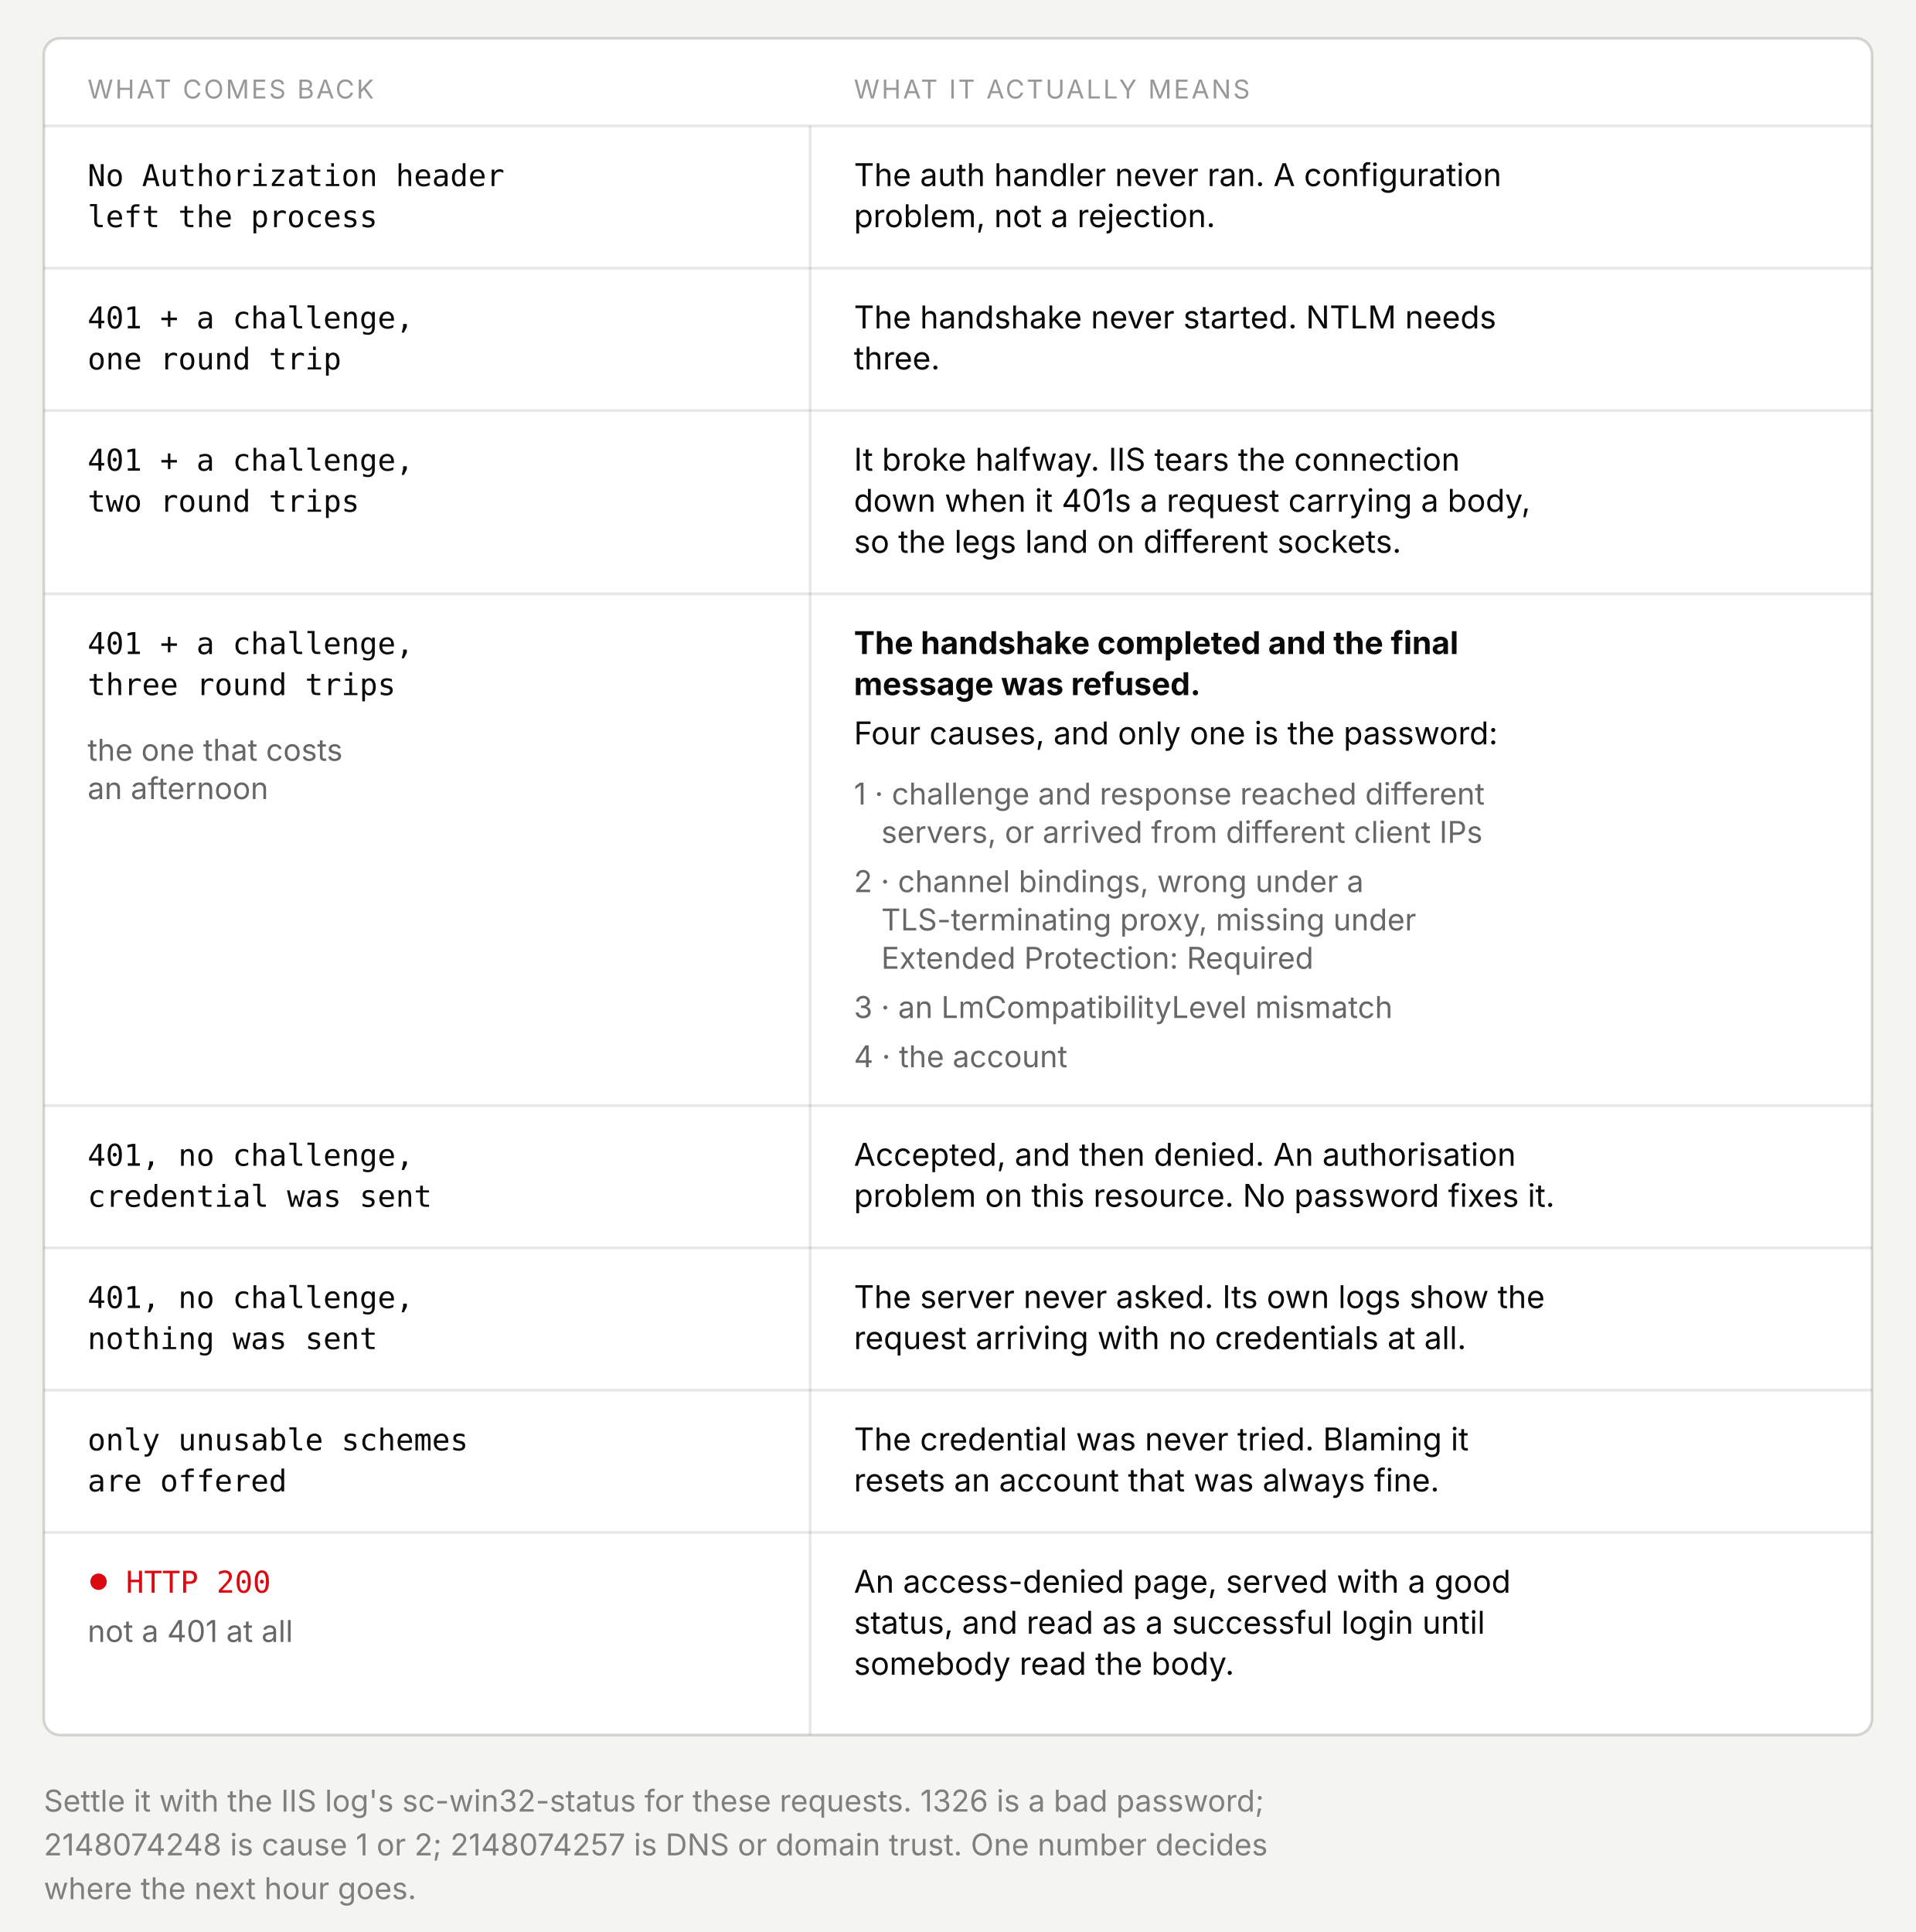
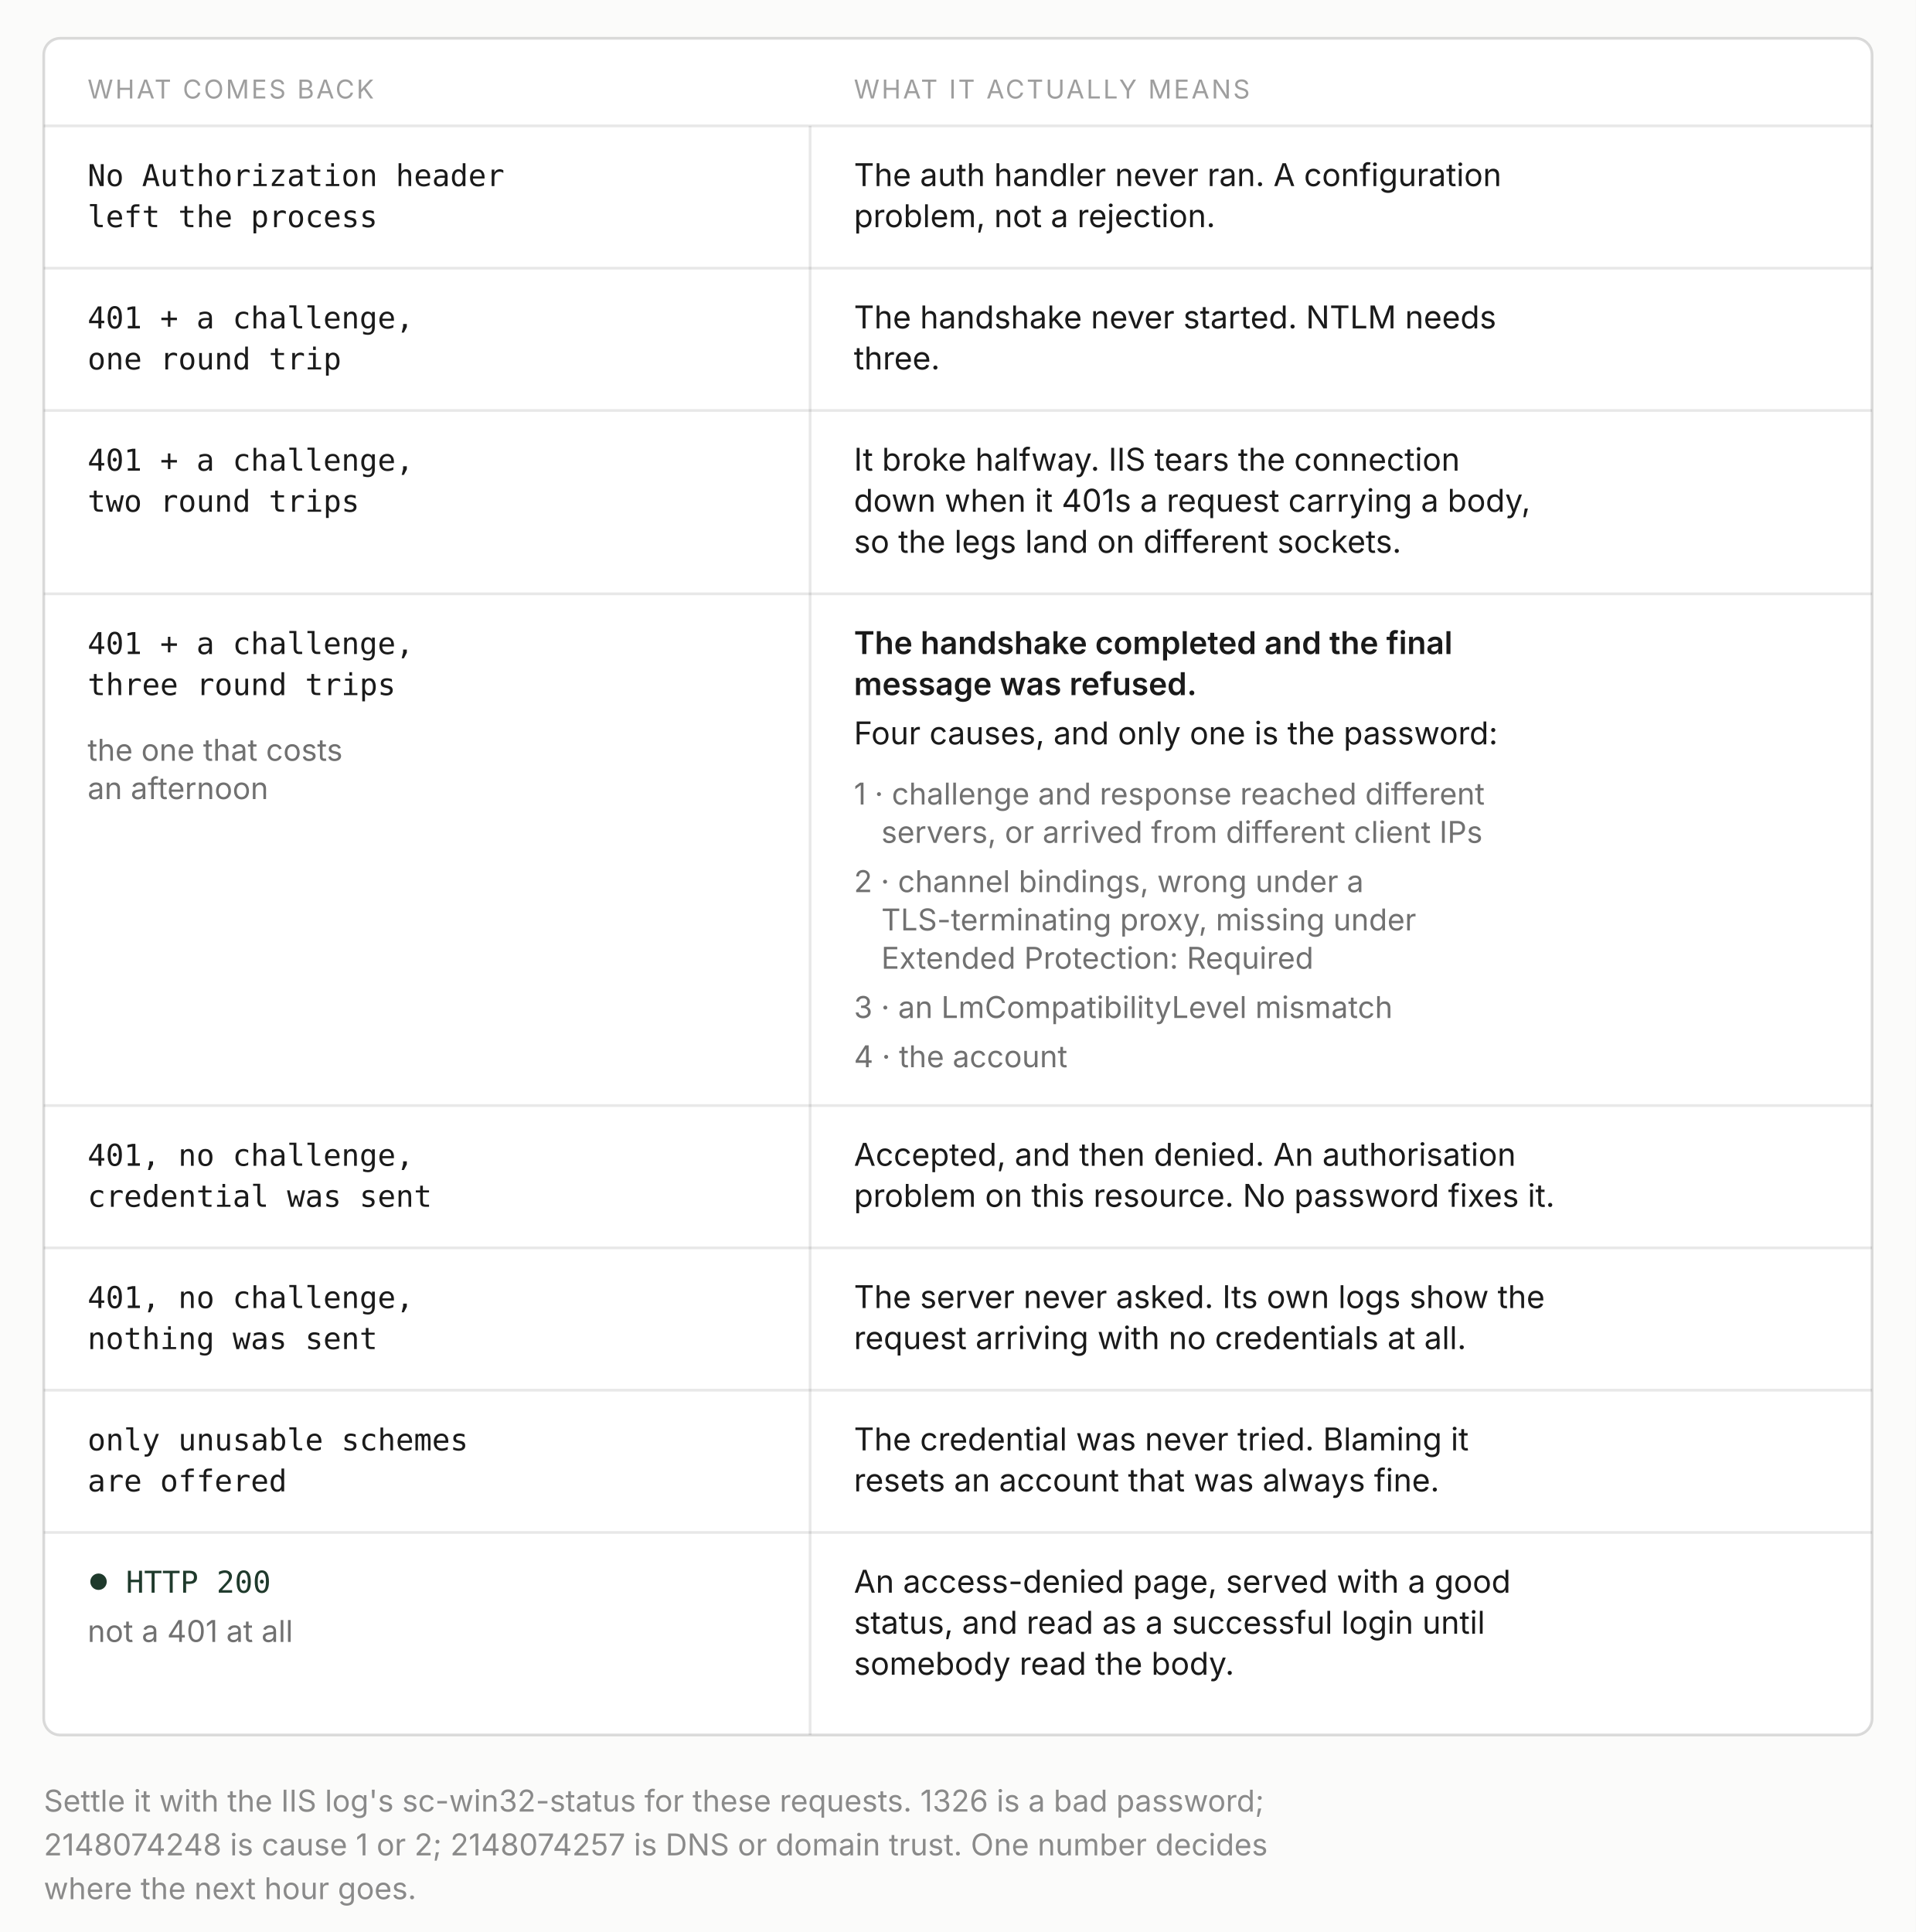
<svg xmlns="http://www.w3.org/2000/svg" viewBox="0 0 700 706" width="700" height="706" role="img">
  <style>
-     .bg  { fill: #f4f4f1; }
-     .card{ fill: #ffffff; stroke: rgb(10 10 10 / 0.16); stroke-width: 1; }
-     .rule{ stroke: rgb(10 10 10 / 0.1); stroke-width: 1; }
-     .vr  { stroke: rgb(10 10 10 / 0.1); stroke-width: 1; }
-     .t   { font-family: ui-sans-serif, -apple-system, "Segoe UI", system-ui, sans-serif; fill: #0a0a0a; }
-     .lbl { font-size: 9.5px; letter-spacing: 0.08em; fill: rgb(10 10 10 / 0.42); }
-     .obs { font-family: ui-monospace, SFMono-Regular, Menlo, monospace; font-size: 11px; fill: #0a0a0a; }
+     .bg  { fill: #fbfbfa; }
+     .card{ fill: #ffffff; stroke: rgb(26 26 26 / 0.16); stroke-width: 1; }
+     .rule{ stroke: rgb(26 26 26 / 0.1); stroke-width: 1; }
+     .vr  { stroke: rgb(26 26 26 / 0.1); stroke-width: 1; }
+     .t   { font-family: ui-sans-serif, -apple-system, "Segoe UI", system-ui, sans-serif; fill: #1a1a1a; }
+     .lbl { font-size: 9.5px; letter-spacing: 0.08em; fill: rgb(26 26 26 / 0.42); }
+     .obs { font-family: ui-monospace, SFMono-Regular, Menlo, monospace; font-size: 11px; fill: #1a1a1a; }
    .b   { font-size: 11.5px; }
-     .n   { font-size: 11px; fill: rgb(10 10 10 / 0.62); }
-     .k   { font-size: 11.5px; font-weight: 700; }
-     .red { fill: #db0a12; }
-     .f   { font-size: 11px; fill: rgb(10 10 10 / 0.5); }
+     .n   { font-size: 11px; fill: rgb(26 26 26 / 0.62); }
+     .k   { font-size: 11.5px; font-weight: 600; }
+     .acc { fill: #1f3a2c; }
+     .f   { font-size: 11px; fill: rgb(26 26 26 / 0.5); }
  </style>
  <rect class="bg" x="0" y="0" width="700" height="706" />
  <rect class="card" x="16" y="14" width="668" height="620" rx="6" />
  <text class="t lbl" x="32" y="36">WHAT COMES BACK</text>
  <text class="t lbl" x="312" y="36">WHAT IT ACTUALLY MEANS</text>
  <line class="rule" x1="16" y1="46" x2="684" y2="46" />
  <line class="vr" x1="296" y1="46" x2="296" y2="634" />
  <text class="t obs" x="32" y="68">No Authorization header</text>
  <text class="t obs" x="32" y="83">left the process</text>
  <text class="t b" x="312" y="68">The auth handler never ran. A configuration</text>
  <text class="t b" x="312" y="83">problem, not a rejection.</text>
  <line class="rule" x1="16" y1="98" x2="684" y2="98" />
  <text class="t obs" x="32" y="120">401 + a challenge,</text>
  <text class="t obs" x="32" y="135">one round trip</text>
  <text class="t b" x="312" y="120">The handshake never started. NTLM needs</text>
  <text class="t b" x="312" y="135">three.</text>
  <line class="rule" x1="16" y1="150" x2="684" y2="150" />
  <text class="t obs" x="32" y="172">401 + a challenge,</text>
  <text class="t obs" x="32" y="187">two round trips</text>
  <text class="t b" x="312" y="172">It broke halfway. IIS tears the connection</text>
  <text class="t b" x="312" y="187">down when it 401s a request carrying a body,</text>
  <text class="t b" x="312" y="202">so the legs land on different sockets.</text>
  <line class="rule" x1="16" y1="217" x2="684" y2="217" />
  <text class="t obs" x="32" y="239">401 + a challenge,</text>
  <text class="t obs" x="32" y="254">three round trips</text>
  <text class="t n" x="32" y="278">the one that costs</text>
  <text class="t n" x="32" y="292">an afternoon</text>
  <text class="t k" x="312" y="239">The handshake completed and the final</text>
  <text class="t k" x="312" y="254">message was refused.</text>
  <text class="t b" x="312" y="272">Four causes, and only one is the password:</text>
  <text class="t n" x="312" y="294">1 · challenge and response reached different</text>
  <text class="t n" x="322" y="308">servers, or arrived from different client IPs</text>
  <text class="t n" x="312" y="326">2 · channel bindings, wrong under a</text>
  <text class="t n" x="322" y="340">TLS-terminating proxy, missing under</text>
  <text class="t n" x="322" y="354">Extended Protection: Required</text>
  <text class="t n" x="312" y="372">3 · an LmCompatibilityLevel mismatch</text>
  <text class="t n" x="312" y="390">4 · the account</text>
  <line class="rule" x1="16" y1="404" x2="684" y2="404" />
  <text class="t obs" x="32" y="426">401, no challenge,</text>
  <text class="t obs" x="32" y="441">credential was sent</text>
  <text class="t b" x="312" y="426">Accepted, and then denied. An authorisation</text>
  <text class="t b" x="312" y="441">problem on this resource. No password fixes it.</text>
  <line class="rule" x1="16" y1="456" x2="684" y2="456" />
  <text class="t obs" x="32" y="478">401, no challenge,</text>
  <text class="t obs" x="32" y="493">nothing was sent</text>
  <text class="t b" x="312" y="478">The server never asked. Its own logs show the</text>
  <text class="t b" x="312" y="493">request arriving with no credentials at all.</text>
  <line class="rule" x1="16" y1="508" x2="684" y2="508" />
  <text class="t obs" x="32" y="530">only unusable schemes</text>
  <text class="t obs" x="32" y="545">are offered</text>
  <text class="t b" x="312" y="530">The credential was never tried. Blaming it</text>
  <text class="t b" x="312" y="545">resets an account that was always fine.</text>
  <line class="rule" x1="16" y1="560" x2="684" y2="560" />
-   <circle cx="36" cy="578" r="3" class="red" />
-   <text class="t obs red" x="46" y="582">HTTP 200</text>
+   <circle cx="36" cy="578" r="3" class="acc" />
+   <text class="t obs acc" x="46" y="582">HTTP 200</text>
  <text class="t n" x="32" y="600">not a 401 at all</text>
  <text class="t b" x="312" y="582">An access-denied page, served with a good</text>
  <text class="t b" x="312" y="597">status, and read as a successful login until</text>
  <text class="t b" x="312" y="612">somebody read the body.</text>
  <text class="t f" x="16" y="662">Settle it with the IIS log's sc-win32-status for these requests. 1326 is a bad password;</text>
  <text class="t f" x="16" y="678">2148074248 is cause 1 or 2; 2148074257 is DNS or domain trust. One number decides</text>
  <text class="t f" x="16" y="694">where the next hour goes.</text>
</svg>
